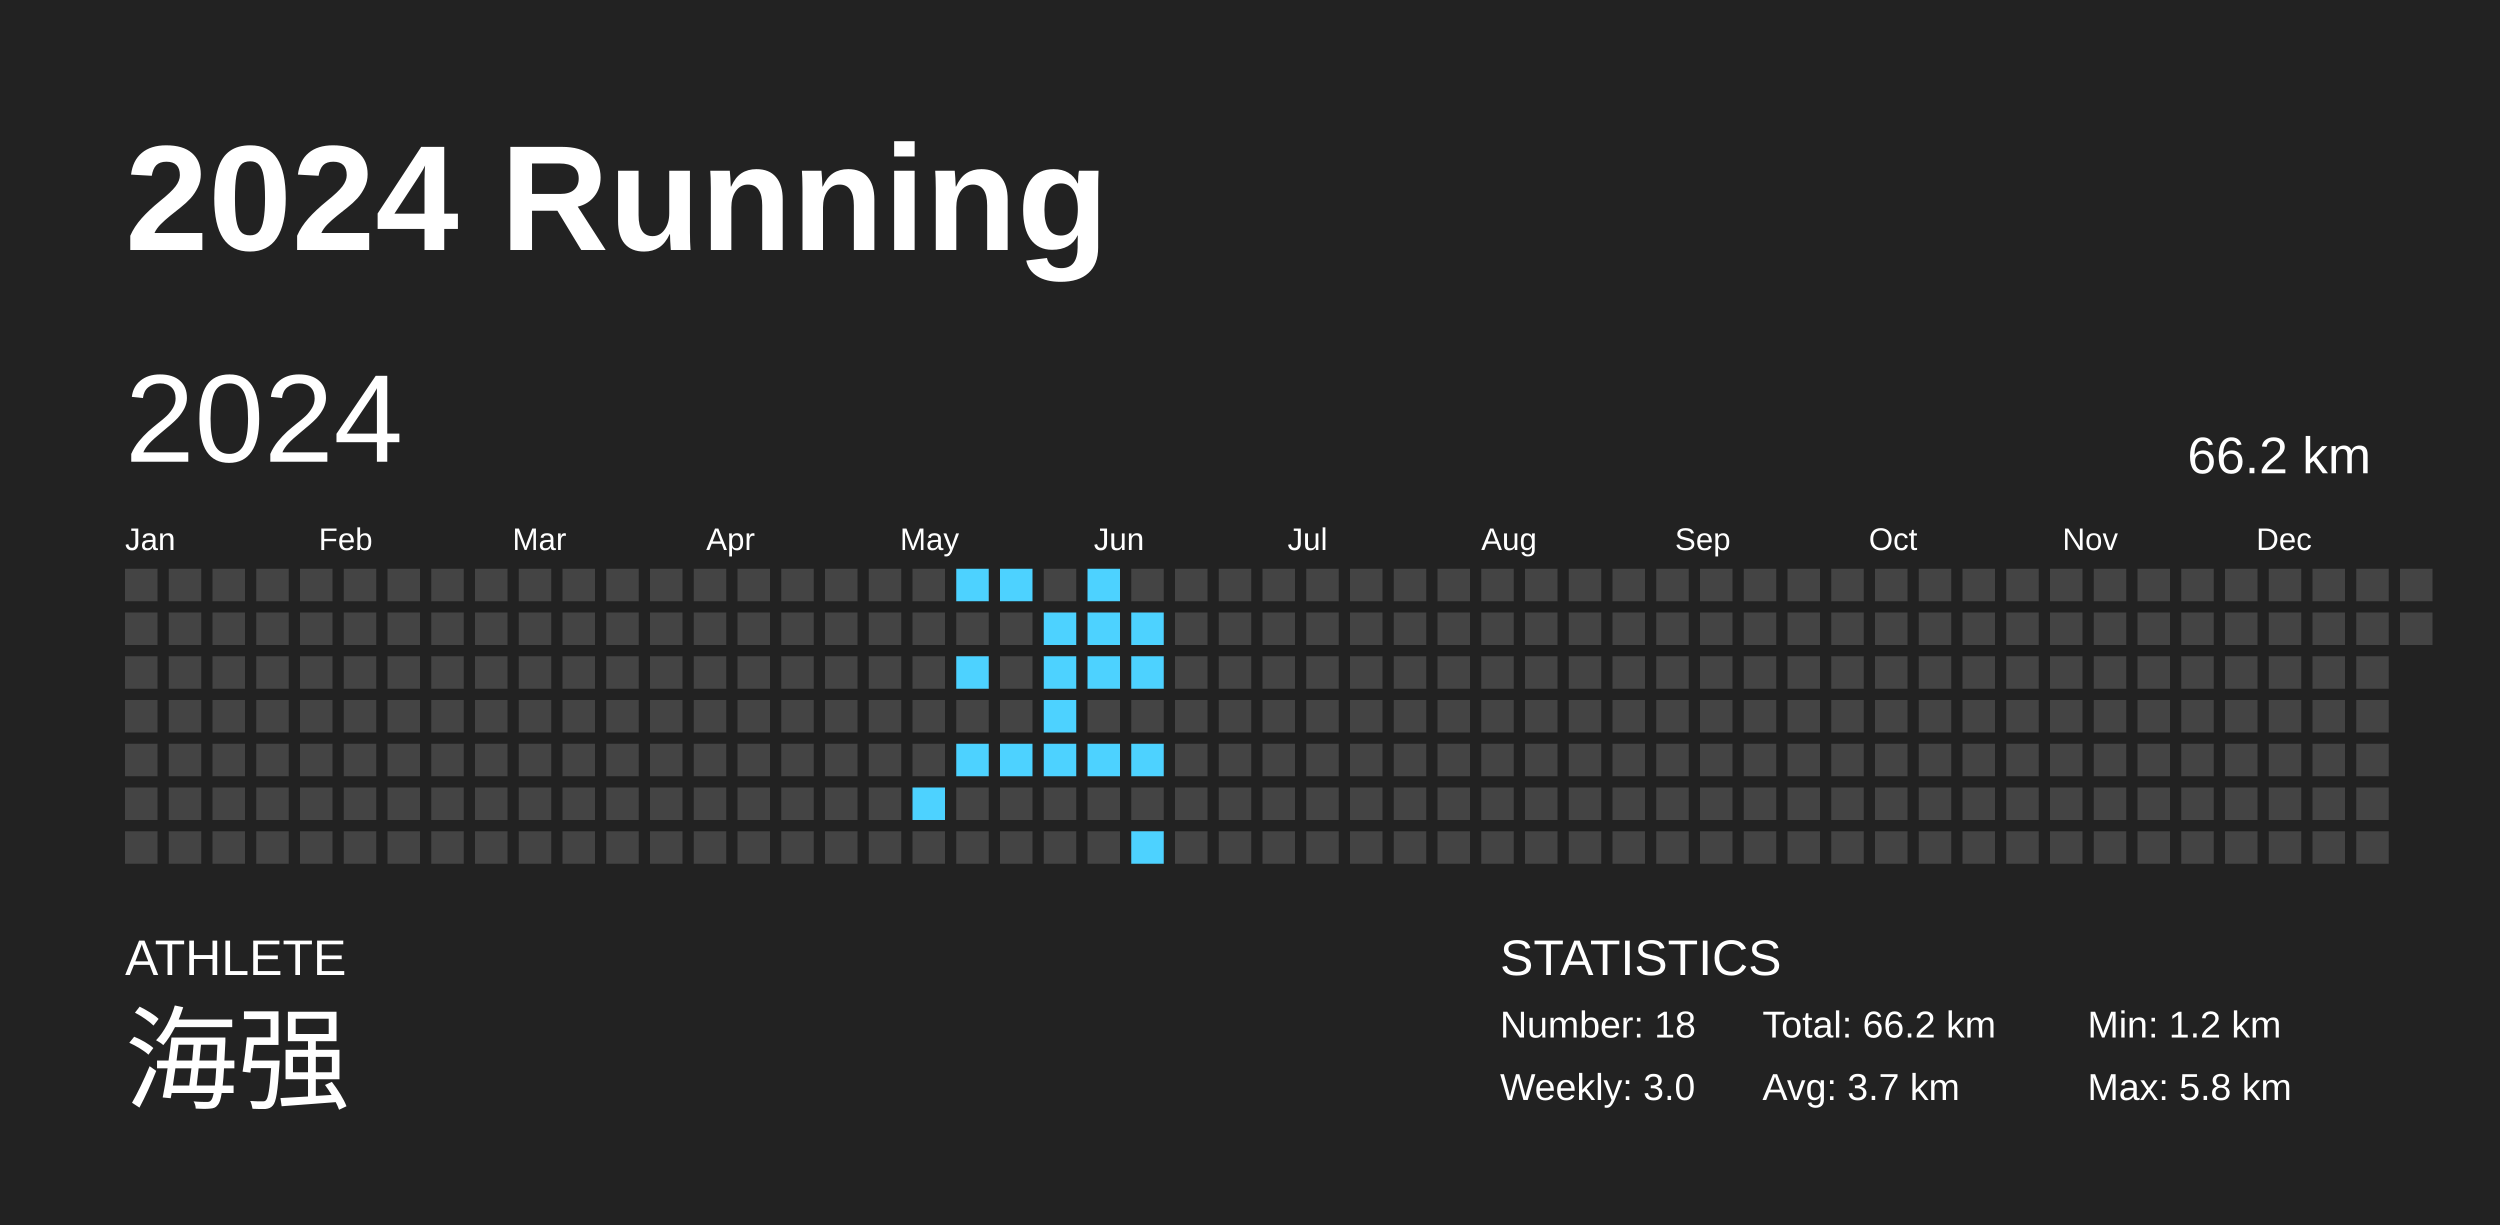
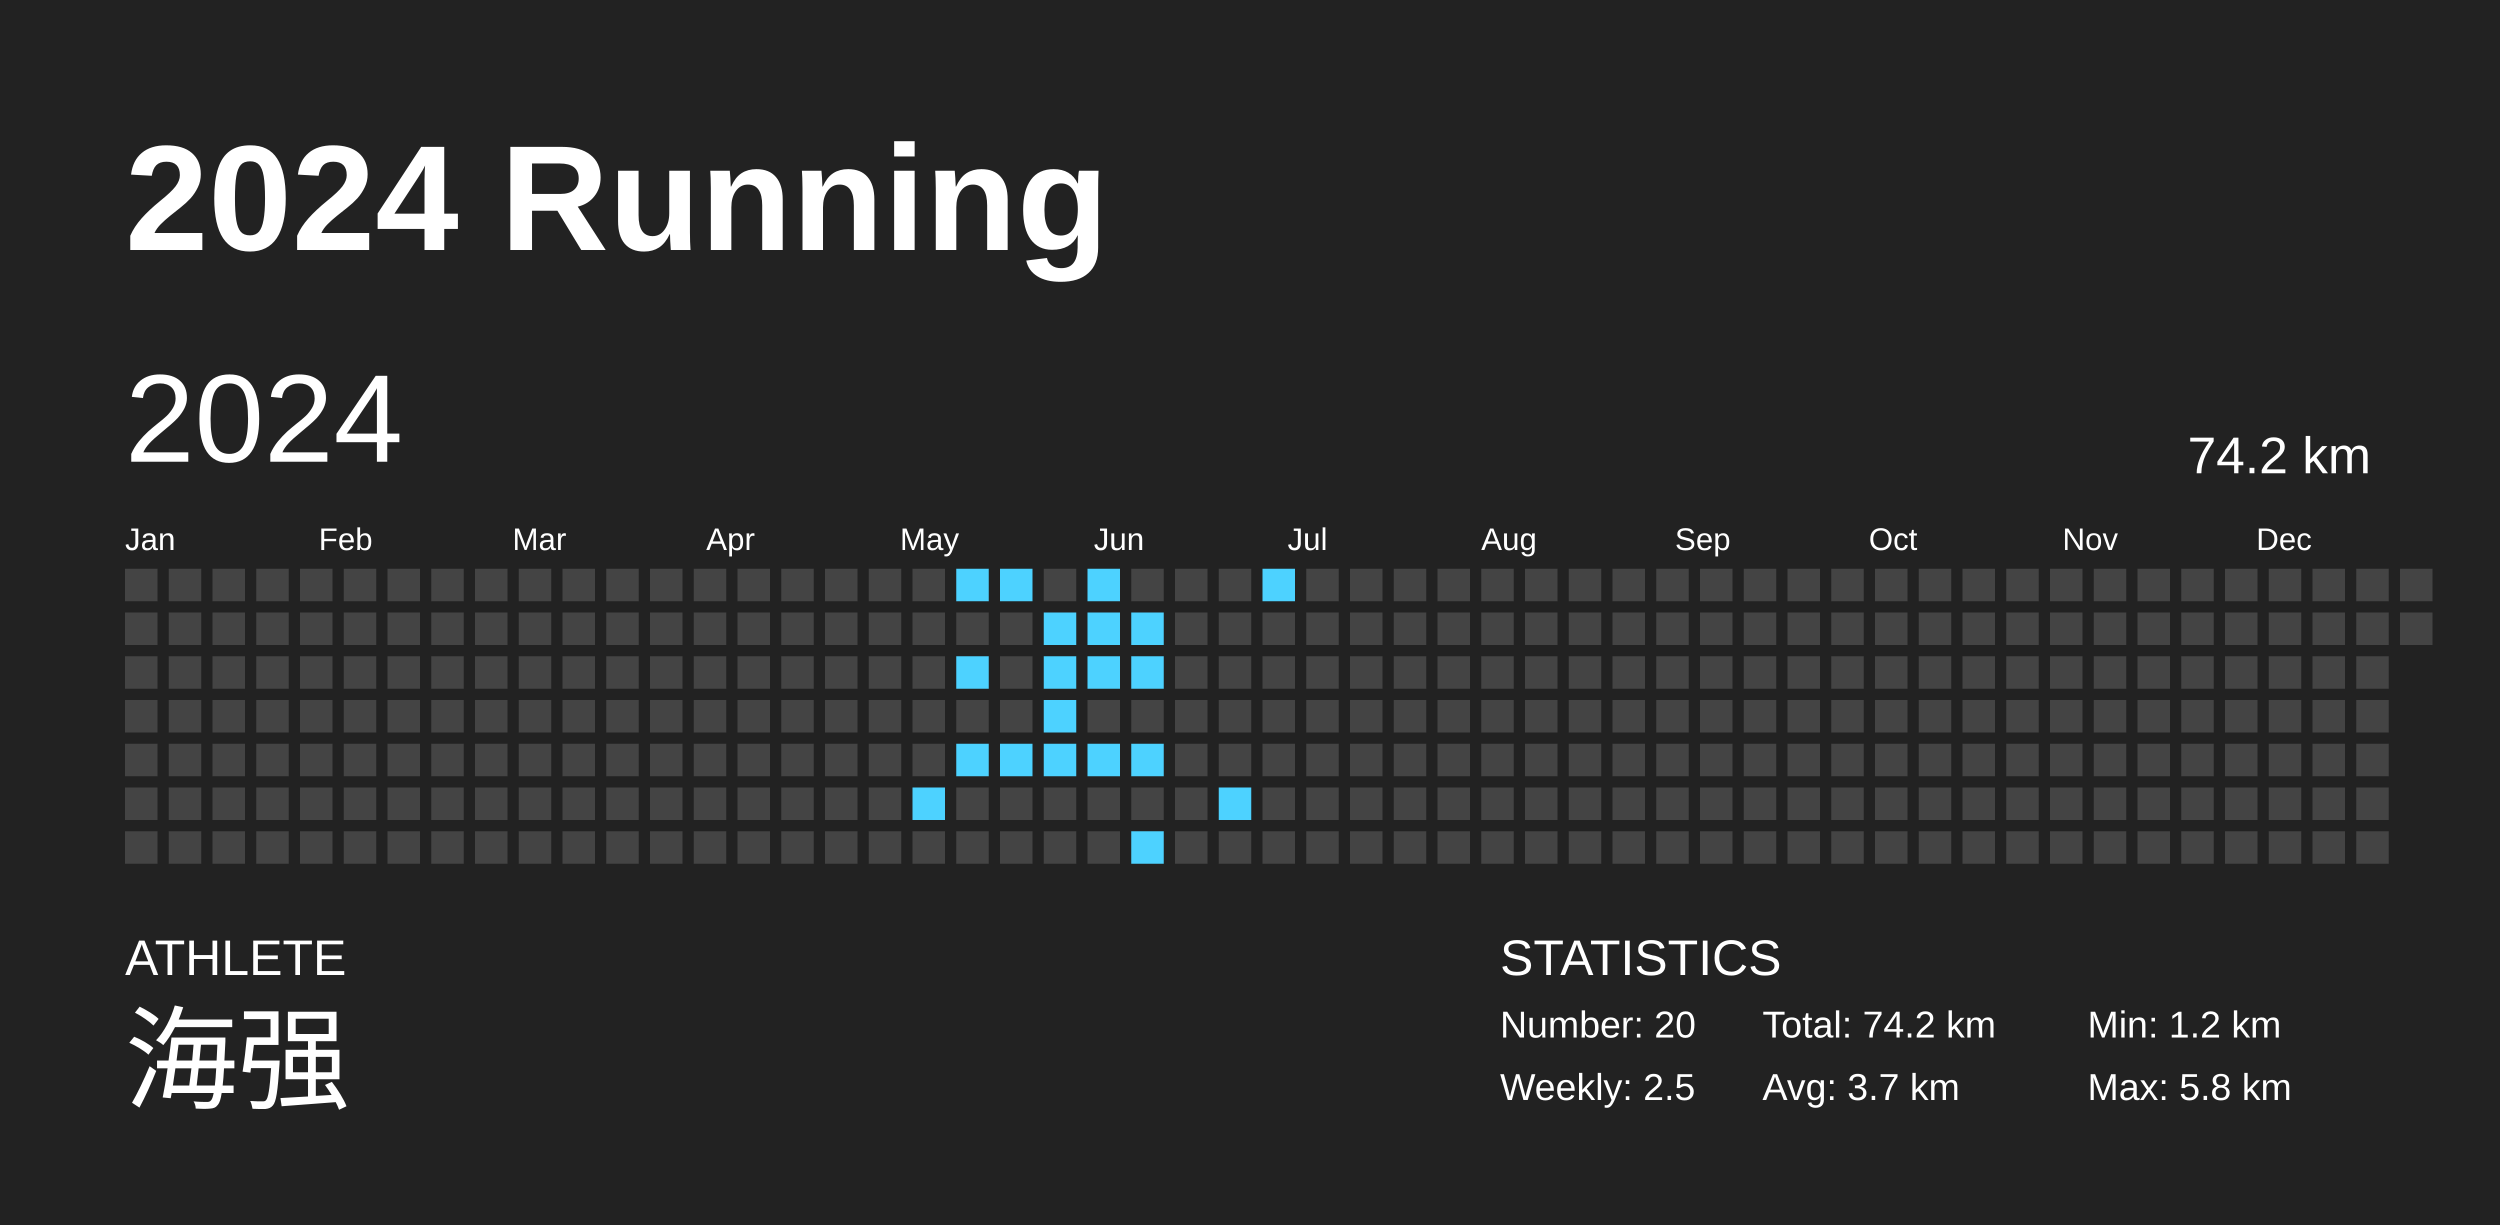
<svg xmlns="http://www.w3.org/2000/svg" baseProfile="full" height="98mm" version="1.1" viewBox="0,0,200,98" width="200mm">
  <defs />
  <rect fill="#222222" height="98" width="200" x="0" y="0" />
  <text fill="#FFFFFF" style="font-size:12px; font-family:Arial; font-weight:bold;" x="10" y="20">2024 Running</text>
  <text fill="#FFFFFF" style="font-size:4px; font-family:Arial" x="10" y="78">ATHLETE</text>
  <text fill="#FFFFFF" style="font-size:9px; font-family:Arial" x="10" y="88">海强</text>
  <text fill="#FFFFFF" style="font-size:4px; font-family:Arial" x="120" y="78">STATISTICS</text>
-   <text fill="#FFFFFF" style="font-size:3px; font-family:Arial" x="120" y="83">Number: 18</text>
-   <text fill="#FFFFFF" style="font-size:3px; font-family:Arial" x="120" y="88">Weekly: 3.0</text>
-   <text fill="#FFFFFF" style="font-size:3px; font-family:Arial" x="141" y="83">Total: 66.2 km</text>
+   <text fill="#FFFFFF" style="font-size:3px; font-family:Arial" x="120" y="83">Number: 20</text>
+   <text fill="#FFFFFF" style="font-size:3px; font-family:Arial" x="120" y="88">Weekly: 2.5</text>
+   <text fill="#FFFFFF" style="font-size:3px; font-family:Arial" x="141" y="83">Total: 74.2 km</text>
  <text fill="#FFFFFF" style="font-size:3px; font-family:Arial" x="141" y="88">Avg: 3.7 km</text>
  <text fill="#FFFFFF" style="font-size:3px; font-family:Arial" x="167" y="83">Min: 1.2 km</text>
  <text fill="#FFFFFF" style="font-size:3px; font-family:Arial" x="167" y="88">Max: 5.8 km</text>
  <text dominant-baseline="hanging" fill="#FFFFFF" style="font-size:10.0px; font-family:Arial;" x="10" y="30">2024</text>
-   <text dominant-baseline="hanging" fill="#FFFFFF" style="font-size:4.125px; font-family:Arial;" x="175" y="35">66.2 km</text>
+   <text dominant-baseline="hanging" fill="#FFFFFF" style="font-size:4.125px; font-family:Arial;" x="175" y="35">74.2 km</text>
  <text fill="#FFFFFF" style="font-size:2.5px; font-family:Arial" x="10.0" y="44">Jan</text>
  <text fill="#FFFFFF" style="font-size:2.5px; font-family:Arial" x="25.5" y="44">Feb</text>
  <text fill="#FFFFFF" style="font-size:2.5px; font-family:Arial" x="41.0" y="44">Mar</text>
  <text fill="#FFFFFF" style="font-size:2.5px; font-family:Arial" x="56.5" y="44">Apr</text>
  <text fill="#FFFFFF" style="font-size:2.5px; font-family:Arial" x="72.0" y="44">May</text>
  <text fill="#FFFFFF" style="font-size:2.5px; font-family:Arial" x="87.5" y="44">Jun</text>
  <text fill="#FFFFFF" style="font-size:2.5px; font-family:Arial" x="103.0" y="44">Jul</text>
  <text fill="#FFFFFF" style="font-size:2.5px; font-family:Arial" x="118.5" y="44">Aug</text>
  <text fill="#FFFFFF" style="font-size:2.5px; font-family:Arial" x="134.0" y="44">Sep</text>
  <text fill="#FFFFFF" style="font-size:2.5px; font-family:Arial" x="149.5" y="44">Oct</text>
  <text fill="#FFFFFF" style="font-size:2.5px; font-family:Arial" x="165.0" y="44">Nov</text>
  <text fill="#FFFFFF" style="font-size:2.5px; font-family:Arial" x="180.5" y="44">Dec</text>
  <rect fill="#444444" height="2.6" width="2.6" x="10.0" y="45.5" />
  <rect fill="#444444" height="2.6" width="2.6" x="10.0" y="49.0" />
  <rect fill="#444444" height="2.6" width="2.6" x="10.0" y="52.5" />
  <rect fill="#444444" height="2.6" width="2.6" x="10.0" y="56.0" />
  <rect fill="#444444" height="2.6" width="2.6" x="10.0" y="59.5" />
  <rect fill="#444444" height="2.6" width="2.6" x="10.0" y="63.0" />
  <rect fill="#444444" height="2.6" width="2.6" x="10.0" y="66.5" />
  <rect fill="#444444" height="2.6" width="2.6" x="13.5" y="45.5" />
  <rect fill="#444444" height="2.6" width="2.6" x="13.5" y="49.0" />
  <rect fill="#444444" height="2.6" width="2.6" x="13.5" y="52.5" />
  <rect fill="#444444" height="2.6" width="2.6" x="13.5" y="56.0" />
  <rect fill="#444444" height="2.6" width="2.6" x="13.5" y="59.5" />
  <rect fill="#444444" height="2.6" width="2.6" x="13.5" y="63.0" />
  <rect fill="#444444" height="2.6" width="2.6" x="13.5" y="66.5" />
  <rect fill="#444444" height="2.6" width="2.6" x="17.0" y="45.5" />
  <rect fill="#444444" height="2.6" width="2.6" x="17.0" y="49.0" />
  <rect fill="#444444" height="2.6" width="2.6" x="17.0" y="52.5" />
  <rect fill="#444444" height="2.6" width="2.6" x="17.0" y="56.0" />
  <rect fill="#444444" height="2.6" width="2.6" x="17.0" y="59.5" />
  <rect fill="#444444" height="2.6" width="2.6" x="17.0" y="63.0" />
  <rect fill="#444444" height="2.6" width="2.6" x="17.0" y="66.5" />
  <rect fill="#444444" height="2.6" width="2.6" x="20.5" y="45.5" />
  <rect fill="#444444" height="2.6" width="2.6" x="20.5" y="49.0" />
  <rect fill="#444444" height="2.6" width="2.6" x="20.5" y="52.5" />
  <rect fill="#444444" height="2.6" width="2.6" x="20.5" y="56.0" />
  <rect fill="#444444" height="2.6" width="2.6" x="20.5" y="59.5" />
  <rect fill="#444444" height="2.6" width="2.6" x="20.5" y="63.0" />
  <rect fill="#444444" height="2.6" width="2.6" x="20.5" y="66.5" />
  <rect fill="#444444" height="2.6" width="2.6" x="24.0" y="45.5" />
  <rect fill="#444444" height="2.6" width="2.6" x="24.0" y="49.0" />
  <rect fill="#444444" height="2.6" width="2.6" x="24.0" y="52.5" />
  <rect fill="#444444" height="2.6" width="2.6" x="24.0" y="56.0" />
  <rect fill="#444444" height="2.6" width="2.6" x="24.0" y="59.5" />
  <rect fill="#444444" height="2.6" width="2.6" x="24.0" y="63.0" />
  <rect fill="#444444" height="2.6" width="2.6" x="24.0" y="66.5" />
  <rect fill="#444444" height="2.6" width="2.6" x="27.5" y="45.5" />
  <rect fill="#444444" height="2.6" width="2.6" x="27.5" y="49.0" />
  <rect fill="#444444" height="2.6" width="2.6" x="27.5" y="52.5" />
  <rect fill="#444444" height="2.6" width="2.6" x="27.5" y="56.0" />
  <rect fill="#444444" height="2.6" width="2.6" x="27.5" y="59.5" />
  <rect fill="#444444" height="2.6" width="2.6" x="27.5" y="63.0" />
  <rect fill="#444444" height="2.6" width="2.6" x="27.5" y="66.5" />
  <rect fill="#444444" height="2.6" width="2.6" x="31.0" y="45.5" />
  <rect fill="#444444" height="2.6" width="2.6" x="31.0" y="49.0" />
  <rect fill="#444444" height="2.6" width="2.6" x="31.0" y="52.5" />
  <rect fill="#444444" height="2.6" width="2.6" x="31.0" y="56.0" />
  <rect fill="#444444" height="2.6" width="2.6" x="31.0" y="59.5" />
  <rect fill="#444444" height="2.6" width="2.6" x="31.0" y="63.0" />
  <rect fill="#444444" height="2.6" width="2.6" x="31.0" y="66.5" />
  <rect fill="#444444" height="2.6" width="2.6" x="34.5" y="45.5" />
  <rect fill="#444444" height="2.6" width="2.6" x="34.5" y="49.0" />
  <rect fill="#444444" height="2.6" width="2.6" x="34.5" y="52.5" />
  <rect fill="#444444" height="2.6" width="2.6" x="34.5" y="56.0" />
  <rect fill="#444444" height="2.6" width="2.6" x="34.5" y="59.5" />
  <rect fill="#444444" height="2.6" width="2.6" x="34.5" y="63.0" />
  <rect fill="#444444" height="2.6" width="2.6" x="34.5" y="66.5" />
  <rect fill="#444444" height="2.6" width="2.6" x="38.0" y="45.5" />
  <rect fill="#444444" height="2.6" width="2.6" x="38.0" y="49.0" />
  <rect fill="#444444" height="2.6" width="2.6" x="38.0" y="52.5" />
  <rect fill="#444444" height="2.6" width="2.6" x="38.0" y="56.0" />
  <rect fill="#444444" height="2.6" width="2.6" x="38.0" y="59.5" />
  <rect fill="#444444" height="2.6" width="2.6" x="38.0" y="63.0" />
  <rect fill="#444444" height="2.6" width="2.6" x="38.0" y="66.5" />
  <rect fill="#444444" height="2.6" width="2.6" x="41.5" y="45.5" />
  <rect fill="#444444" height="2.6" width="2.6" x="41.5" y="49.0" />
  <rect fill="#444444" height="2.6" width="2.6" x="41.5" y="52.5" />
  <rect fill="#444444" height="2.6" width="2.6" x="41.5" y="56.0" />
  <rect fill="#444444" height="2.6" width="2.6" x="41.5" y="59.5" />
  <rect fill="#444444" height="2.6" width="2.6" x="41.5" y="63.0" />
  <rect fill="#444444" height="2.6" width="2.6" x="41.5" y="66.5" />
  <rect fill="#444444" height="2.6" width="2.6" x="45.0" y="45.5" />
  <rect fill="#444444" height="2.6" width="2.6" x="45.0" y="49.0" />
  <rect fill="#444444" height="2.6" width="2.6" x="45.0" y="52.5" />
  <rect fill="#444444" height="2.6" width="2.6" x="45.0" y="56.0" />
  <rect fill="#444444" height="2.6" width="2.6" x="45.0" y="59.5" />
  <rect fill="#444444" height="2.6" width="2.6" x="45.0" y="63.0" />
  <rect fill="#444444" height="2.6" width="2.6" x="45.0" y="66.5" />
  <rect fill="#444444" height="2.6" width="2.6" x="48.5" y="45.5" />
  <rect fill="#444444" height="2.6" width="2.6" x="48.5" y="49.0" />
  <rect fill="#444444" height="2.6" width="2.6" x="48.5" y="52.5" />
  <rect fill="#444444" height="2.6" width="2.6" x="48.5" y="56.0" />
  <rect fill="#444444" height="2.6" width="2.6" x="48.5" y="59.5" />
  <rect fill="#444444" height="2.6" width="2.6" x="48.5" y="63.0" />
  <rect fill="#444444" height="2.6" width="2.6" x="48.5" y="66.5" />
  <rect fill="#444444" height="2.6" width="2.6" x="52.0" y="45.5" />
  <rect fill="#444444" height="2.6" width="2.6" x="52.0" y="49.0" />
  <rect fill="#444444" height="2.6" width="2.6" x="52.0" y="52.5" />
  <rect fill="#444444" height="2.6" width="2.6" x="52.0" y="56.0" />
  <rect fill="#444444" height="2.6" width="2.6" x="52.0" y="59.5" />
  <rect fill="#444444" height="2.6" width="2.6" x="52.0" y="63.0" />
  <rect fill="#444444" height="2.6" width="2.6" x="52.0" y="66.5" />
  <rect fill="#444444" height="2.6" width="2.6" x="55.5" y="45.5" />
  <rect fill="#444444" height="2.6" width="2.6" x="55.5" y="49.0" />
  <rect fill="#444444" height="2.6" width="2.6" x="55.5" y="52.5" />
  <rect fill="#444444" height="2.6" width="2.6" x="55.5" y="56.0" />
  <rect fill="#444444" height="2.6" width="2.6" x="55.5" y="59.5" />
  <rect fill="#444444" height="2.6" width="2.6" x="55.5" y="63.0" />
  <rect fill="#444444" height="2.6" width="2.6" x="55.5" y="66.5" />
  <rect fill="#444444" height="2.6" width="2.6" x="59.0" y="45.5" />
  <rect fill="#444444" height="2.6" width="2.6" x="59.0" y="49.0" />
  <rect fill="#444444" height="2.6" width="2.6" x="59.0" y="52.5" />
  <rect fill="#444444" height="2.6" width="2.6" x="59.0" y="56.0" />
  <rect fill="#444444" height="2.6" width="2.6" x="59.0" y="59.5" />
  <rect fill="#444444" height="2.6" width="2.6" x="59.0" y="63.0" />
  <rect fill="#444444" height="2.6" width="2.6" x="59.0" y="66.5" />
  <rect fill="#444444" height="2.6" width="2.6" x="62.5" y="45.5" />
  <rect fill="#444444" height="2.6" width="2.6" x="62.5" y="49.0" />
  <rect fill="#444444" height="2.6" width="2.6" x="62.5" y="52.5" />
  <rect fill="#444444" height="2.6" width="2.6" x="62.5" y="56.0" />
  <rect fill="#444444" height="2.6" width="2.6" x="62.5" y="59.5" />
  <rect fill="#444444" height="2.6" width="2.6" x="62.5" y="63.0" />
  <rect fill="#444444" height="2.6" width="2.6" x="62.5" y="66.5" />
  <rect fill="#444444" height="2.6" width="2.6" x="66.0" y="45.5" />
  <rect fill="#444444" height="2.6" width="2.6" x="66.0" y="49.0" />
  <rect fill="#444444" height="2.6" width="2.6" x="66.0" y="52.5" />
  <rect fill="#444444" height="2.6" width="2.6" x="66.0" y="56.0" />
  <rect fill="#444444" height="2.6" width="2.6" x="66.0" y="59.5" />
  <rect fill="#444444" height="2.6" width="2.6" x="66.0" y="63.0" />
  <rect fill="#444444" height="2.6" width="2.6" x="66.0" y="66.5" />
  <rect fill="#444444" height="2.6" width="2.6" x="69.5" y="45.5" />
  <rect fill="#444444" height="2.6" width="2.6" x="69.5" y="49.0" />
  <rect fill="#444444" height="2.6" width="2.6" x="69.5" y="52.5" />
  <rect fill="#444444" height="2.6" width="2.6" x="69.5" y="56.0" />
  <rect fill="#444444" height="2.6" width="2.6" x="69.5" y="59.5" />
  <rect fill="#444444" height="2.6" width="2.6" x="69.5" y="63.0" />
  <rect fill="#444444" height="2.6" width="2.6" x="69.5" y="66.5" />
  <rect fill="#444444" height="2.6" width="2.6" x="73.0" y="45.5" />
  <rect fill="#444444" height="2.6" width="2.6" x="73.0" y="49.0" />
  <rect fill="#444444" height="2.6" width="2.6" x="73.0" y="52.5" />
  <rect fill="#444444" height="2.6" width="2.6" x="73.0" y="56.0" />
  <rect fill="#444444" height="2.6" width="2.6" x="73.0" y="59.5" />
  <rect fill="#4dd2ff" height="2.6" width="2.6" x="73.0" y="63.0" />
  <rect fill="#444444" height="2.6" width="2.6" x="73.0" y="66.5" />
  <rect fill="#4dd2ff" height="2.6" width="2.6" x="76.5" y="45.5" />
  <rect fill="#444444" height="2.6" width="2.6" x="76.5" y="49.0" />
  <rect fill="#4dd2ff" height="2.6" width="2.6" x="76.5" y="52.5" />
  <rect fill="#444444" height="2.6" width="2.6" x="76.5" y="56.0" />
  <rect fill="#4dd2ff" height="2.6" width="2.6" x="76.5" y="59.5" />
  <rect fill="#444444" height="2.6" width="2.6" x="76.5" y="63.0" />
  <rect fill="#444444" height="2.6" width="2.6" x="76.5" y="66.5" />
  <rect fill="#4dd2ff" height="2.6" width="2.6" x="80.0" y="45.5" />
  <rect fill="#444444" height="2.6" width="2.6" x="80.0" y="49.0" />
  <rect fill="#444444" height="2.6" width="2.6" x="80.0" y="52.5" />
  <rect fill="#444444" height="2.6" width="2.6" x="80.0" y="56.0" />
  <rect fill="#4dd2ff" height="2.6" width="2.6" x="80.0" y="59.5" />
  <rect fill="#444444" height="2.6" width="2.6" x="80.0" y="63.0" />
  <rect fill="#444444" height="2.6" width="2.6" x="80.0" y="66.5" />
  <rect fill="#444444" height="2.6" width="2.6" x="83.5" y="45.5" />
  <rect fill="#4dd2ff" height="2.6" width="2.6" x="83.5" y="49.0" />
  <rect fill="#4dd2ff" height="2.6" width="2.6" x="83.5" y="52.5" />
  <rect fill="#4dd2ff" height="2.6" width="2.6" x="83.5" y="56.0" />
  <rect fill="#4dd2ff" height="2.6" width="2.6" x="83.5" y="59.5" />
  <rect fill="#444444" height="2.6" width="2.6" x="83.5" y="63.0" />
  <rect fill="#444444" height="2.6" width="2.6" x="83.5" y="66.5" />
  <rect fill="#4dd2ff" height="2.6" width="2.6" x="87.0" y="45.5" />
  <rect fill="#4dd2ff" height="2.6" width="2.6" x="87.0" y="49.0" />
  <rect fill="#4dd2ff" height="2.6" width="2.6" x="87.0" y="52.5" />
  <rect fill="#444444" height="2.6" width="2.6" x="87.0" y="56.0" />
  <rect fill="#4dd2ff" height="2.6" width="2.6" x="87.0" y="59.5" />
  <rect fill="#444444" height="2.6" width="2.6" x="87.0" y="63.0" />
  <rect fill="#444444" height="2.6" width="2.6" x="87.0" y="66.5" />
  <rect fill="#444444" height="2.6" width="2.6" x="90.5" y="45.5" />
  <rect fill="#4dd2ff" height="2.6" width="2.6" x="90.5" y="49.0" />
  <rect fill="#4dd2ff" height="2.6" width="2.6" x="90.5" y="52.5" />
  <rect fill="#444444" height="2.6" width="2.6" x="90.5" y="56.0" />
  <rect fill="#4dd2ff" height="2.6" width="2.6" x="90.5" y="59.5" />
  <rect fill="#444444" height="2.6" width="2.6" x="90.5" y="63.0" />
  <rect fill="#4dd2ff" height="2.6" width="2.6" x="90.5" y="66.5" />
  <rect fill="#444444" height="2.6" width="2.6" x="94.0" y="45.5" />
  <rect fill="#444444" height="2.6" width="2.6" x="94.0" y="49.0" />
  <rect fill="#444444" height="2.6" width="2.6" x="94.0" y="52.5" />
  <rect fill="#444444" height="2.6" width="2.6" x="94.0" y="56.0" />
  <rect fill="#444444" height="2.6" width="2.6" x="94.0" y="59.5" />
  <rect fill="#444444" height="2.6" width="2.6" x="94.0" y="63.0" />
  <rect fill="#444444" height="2.6" width="2.6" x="94.0" y="66.5" />
  <rect fill="#444444" height="2.6" width="2.6" x="97.5" y="45.5" />
  <rect fill="#444444" height="2.6" width="2.6" x="97.5" y="49.0" />
  <rect fill="#444444" height="2.6" width="2.6" x="97.5" y="52.5" />
  <rect fill="#444444" height="2.6" width="2.6" x="97.5" y="56.0" />
  <rect fill="#444444" height="2.6" width="2.6" x="97.5" y="59.5" />
-   <rect fill="#444444" height="2.6" width="2.6" x="97.5" y="63.0" />
+   <rect fill="#4dd2ff" height="2.6" width="2.6" x="97.5" y="63.0" />
  <rect fill="#444444" height="2.6" width="2.6" x="97.5" y="66.5" />
-   <rect fill="#444444" height="2.6" width="2.6" x="101.0" y="45.5" />
+   <rect fill="#4dd2ff" height="2.6" width="2.6" x="101.0" y="45.5" />
  <rect fill="#444444" height="2.6" width="2.6" x="101.0" y="49.0" />
  <rect fill="#444444" height="2.6" width="2.6" x="101.0" y="52.5" />
  <rect fill="#444444" height="2.6" width="2.6" x="101.0" y="56.0" />
  <rect fill="#444444" height="2.6" width="2.6" x="101.0" y="59.5" />
  <rect fill="#444444" height="2.6" width="2.6" x="101.0" y="63.0" />
  <rect fill="#444444" height="2.6" width="2.6" x="101.0" y="66.5" />
  <rect fill="#444444" height="2.6" width="2.6" x="104.5" y="45.5" />
  <rect fill="#444444" height="2.6" width="2.6" x="104.5" y="49.0" />
  <rect fill="#444444" height="2.6" width="2.6" x="104.5" y="52.5" />
  <rect fill="#444444" height="2.6" width="2.6" x="104.5" y="56.0" />
  <rect fill="#444444" height="2.6" width="2.6" x="104.5" y="59.5" />
  <rect fill="#444444" height="2.6" width="2.6" x="104.5" y="63.0" />
  <rect fill="#444444" height="2.6" width="2.6" x="104.5" y="66.5" />
  <rect fill="#444444" height="2.6" width="2.6" x="108.0" y="45.5" />
  <rect fill="#444444" height="2.6" width="2.6" x="108.0" y="49.0" />
  <rect fill="#444444" height="2.6" width="2.6" x="108.0" y="52.5" />
  <rect fill="#444444" height="2.6" width="2.6" x="108.0" y="56.0" />
  <rect fill="#444444" height="2.6" width="2.6" x="108.0" y="59.5" />
  <rect fill="#444444" height="2.6" width="2.6" x="108.0" y="63.0" />
  <rect fill="#444444" height="2.6" width="2.6" x="108.0" y="66.5" />
  <rect fill="#444444" height="2.6" width="2.6" x="111.5" y="45.5" />
  <rect fill="#444444" height="2.6" width="2.6" x="111.5" y="49.0" />
  <rect fill="#444444" height="2.6" width="2.6" x="111.5" y="52.5" />
  <rect fill="#444444" height="2.6" width="2.6" x="111.5" y="56.0" />
  <rect fill="#444444" height="2.6" width="2.6" x="111.5" y="59.5" />
  <rect fill="#444444" height="2.6" width="2.6" x="111.5" y="63.0" />
  <rect fill="#444444" height="2.6" width="2.6" x="111.5" y="66.5" />
  <rect fill="#444444" height="2.6" width="2.6" x="115.0" y="45.5" />
  <rect fill="#444444" height="2.6" width="2.6" x="115.0" y="49.0" />
  <rect fill="#444444" height="2.6" width="2.6" x="115.0" y="52.5" />
  <rect fill="#444444" height="2.6" width="2.6" x="115.0" y="56.0" />
  <rect fill="#444444" height="2.6" width="2.6" x="115.0" y="59.5" />
  <rect fill="#444444" height="2.6" width="2.6" x="115.0" y="63.0" />
  <rect fill="#444444" height="2.6" width="2.6" x="115.0" y="66.5" />
  <rect fill="#444444" height="2.6" width="2.6" x="118.5" y="45.5" />
  <rect fill="#444444" height="2.6" width="2.6" x="118.5" y="49.0" />
  <rect fill="#444444" height="2.6" width="2.6" x="118.5" y="52.5" />
  <rect fill="#444444" height="2.6" width="2.6" x="118.5" y="56.0" />
  <rect fill="#444444" height="2.6" width="2.6" x="118.5" y="59.5" />
  <rect fill="#444444" height="2.6" width="2.6" x="118.5" y="63.0" />
  <rect fill="#444444" height="2.6" width="2.6" x="118.5" y="66.5" />
  <rect fill="#444444" height="2.6" width="2.6" x="122.0" y="45.5" />
  <rect fill="#444444" height="2.6" width="2.6" x="122.0" y="49.0" />
  <rect fill="#444444" height="2.6" width="2.6" x="122.0" y="52.5" />
  <rect fill="#444444" height="2.6" width="2.6" x="122.0" y="56.0" />
  <rect fill="#444444" height="2.6" width="2.6" x="122.0" y="59.5" />
  <rect fill="#444444" height="2.6" width="2.6" x="122.0" y="63.0" />
  <rect fill="#444444" height="2.6" width="2.6" x="122.0" y="66.5" />
  <rect fill="#444444" height="2.6" width="2.6" x="125.5" y="45.5" />
  <rect fill="#444444" height="2.6" width="2.6" x="125.5" y="49.0" />
  <rect fill="#444444" height="2.6" width="2.6" x="125.5" y="52.5" />
  <rect fill="#444444" height="2.6" width="2.6" x="125.5" y="56.0" />
  <rect fill="#444444" height="2.6" width="2.6" x="125.5" y="59.5" />
  <rect fill="#444444" height="2.6" width="2.6" x="125.5" y="63.0" />
  <rect fill="#444444" height="2.6" width="2.6" x="125.5" y="66.5" />
  <rect fill="#444444" height="2.6" width="2.6" x="129.0" y="45.5" />
  <rect fill="#444444" height="2.6" width="2.6" x="129.0" y="49.0" />
  <rect fill="#444444" height="2.6" width="2.6" x="129.0" y="52.5" />
  <rect fill="#444444" height="2.6" width="2.6" x="129.0" y="56.0" />
  <rect fill="#444444" height="2.6" width="2.6" x="129.0" y="59.5" />
  <rect fill="#444444" height="2.6" width="2.6" x="129.0" y="63.0" />
  <rect fill="#444444" height="2.6" width="2.6" x="129.0" y="66.5" />
  <rect fill="#444444" height="2.6" width="2.6" x="132.5" y="45.5" />
  <rect fill="#444444" height="2.6" width="2.6" x="132.5" y="49.0" />
  <rect fill="#444444" height="2.6" width="2.6" x="132.5" y="52.5" />
  <rect fill="#444444" height="2.6" width="2.6" x="132.5" y="56.0" />
  <rect fill="#444444" height="2.6" width="2.6" x="132.5" y="59.5" />
  <rect fill="#444444" height="2.6" width="2.6" x="132.5" y="63.0" />
  <rect fill="#444444" height="2.6" width="2.6" x="132.5" y="66.5" />
  <rect fill="#444444" height="2.6" width="2.6" x="136.0" y="45.5" />
  <rect fill="#444444" height="2.6" width="2.6" x="136.0" y="49.0" />
  <rect fill="#444444" height="2.6" width="2.6" x="136.0" y="52.5" />
  <rect fill="#444444" height="2.6" width="2.6" x="136.0" y="56.0" />
  <rect fill="#444444" height="2.6" width="2.6" x="136.0" y="59.5" />
  <rect fill="#444444" height="2.6" width="2.6" x="136.0" y="63.0" />
  <rect fill="#444444" height="2.6" width="2.6" x="136.0" y="66.5" />
  <rect fill="#444444" height="2.6" width="2.6" x="139.5" y="45.5" />
  <rect fill="#444444" height="2.6" width="2.6" x="139.5" y="49.0" />
  <rect fill="#444444" height="2.6" width="2.6" x="139.5" y="52.5" />
  <rect fill="#444444" height="2.6" width="2.6" x="139.5" y="56.0" />
  <rect fill="#444444" height="2.6" width="2.6" x="139.5" y="59.5" />
  <rect fill="#444444" height="2.6" width="2.6" x="139.5" y="63.0" />
  <rect fill="#444444" height="2.6" width="2.6" x="139.5" y="66.5" />
  <rect fill="#444444" height="2.6" width="2.6" x="143.0" y="45.5" />
  <rect fill="#444444" height="2.6" width="2.6" x="143.0" y="49.0" />
  <rect fill="#444444" height="2.6" width="2.6" x="143.0" y="52.5" />
  <rect fill="#444444" height="2.6" width="2.6" x="143.0" y="56.0" />
  <rect fill="#444444" height="2.6" width="2.6" x="143.0" y="59.5" />
  <rect fill="#444444" height="2.6" width="2.6" x="143.0" y="63.0" />
  <rect fill="#444444" height="2.6" width="2.6" x="143.0" y="66.5" />
  <rect fill="#444444" height="2.6" width="2.6" x="146.5" y="45.5" />
  <rect fill="#444444" height="2.6" width="2.6" x="146.5" y="49.0" />
  <rect fill="#444444" height="2.6" width="2.6" x="146.5" y="52.5" />
  <rect fill="#444444" height="2.6" width="2.6" x="146.5" y="56.0" />
  <rect fill="#444444" height="2.6" width="2.6" x="146.5" y="59.5" />
  <rect fill="#444444" height="2.6" width="2.6" x="146.5" y="63.0" />
  <rect fill="#444444" height="2.6" width="2.6" x="146.5" y="66.5" />
  <rect fill="#444444" height="2.6" width="2.6" x="150.0" y="45.5" />
  <rect fill="#444444" height="2.6" width="2.6" x="150.0" y="49.0" />
  <rect fill="#444444" height="2.6" width="2.6" x="150.0" y="52.5" />
  <rect fill="#444444" height="2.6" width="2.6" x="150.0" y="56.0" />
  <rect fill="#444444" height="2.6" width="2.6" x="150.0" y="59.5" />
  <rect fill="#444444" height="2.6" width="2.6" x="150.0" y="63.0" />
  <rect fill="#444444" height="2.6" width="2.6" x="150.0" y="66.5" />
  <rect fill="#444444" height="2.6" width="2.6" x="153.5" y="45.5" />
  <rect fill="#444444" height="2.6" width="2.6" x="153.5" y="49.0" />
  <rect fill="#444444" height="2.6" width="2.6" x="153.5" y="52.5" />
  <rect fill="#444444" height="2.6" width="2.6" x="153.5" y="56.0" />
  <rect fill="#444444" height="2.6" width="2.6" x="153.5" y="59.5" />
  <rect fill="#444444" height="2.6" width="2.6" x="153.5" y="63.0" />
  <rect fill="#444444" height="2.6" width="2.6" x="153.5" y="66.5" />
  <rect fill="#444444" height="2.6" width="2.6" x="157.0" y="45.5" />
  <rect fill="#444444" height="2.6" width="2.6" x="157.0" y="49.0" />
  <rect fill="#444444" height="2.6" width="2.6" x="157.0" y="52.5" />
  <rect fill="#444444" height="2.6" width="2.6" x="157.0" y="56.0" />
  <rect fill="#444444" height="2.6" width="2.6" x="157.0" y="59.5" />
  <rect fill="#444444" height="2.6" width="2.6" x="157.0" y="63.0" />
  <rect fill="#444444" height="2.6" width="2.6" x="157.0" y="66.5" />
  <rect fill="#444444" height="2.6" width="2.6" x="160.5" y="45.5" />
  <rect fill="#444444" height="2.6" width="2.6" x="160.5" y="49.0" />
  <rect fill="#444444" height="2.6" width="2.6" x="160.5" y="52.5" />
  <rect fill="#444444" height="2.6" width="2.6" x="160.5" y="56.0" />
  <rect fill="#444444" height="2.6" width="2.6" x="160.5" y="59.5" />
  <rect fill="#444444" height="2.6" width="2.6" x="160.5" y="63.0" />
  <rect fill="#444444" height="2.6" width="2.6" x="160.5" y="66.5" />
  <rect fill="#444444" height="2.6" width="2.6" x="164.0" y="45.5" />
  <rect fill="#444444" height="2.6" width="2.6" x="164.0" y="49.0" />
  <rect fill="#444444" height="2.6" width="2.6" x="164.0" y="52.5" />
  <rect fill="#444444" height="2.6" width="2.6" x="164.0" y="56.0" />
  <rect fill="#444444" height="2.6" width="2.6" x="164.0" y="59.5" />
  <rect fill="#444444" height="2.6" width="2.6" x="164.0" y="63.0" />
  <rect fill="#444444" height="2.6" width="2.6" x="164.0" y="66.5" />
  <rect fill="#444444" height="2.6" width="2.6" x="167.5" y="45.5" />
  <rect fill="#444444" height="2.6" width="2.6" x="167.5" y="49.0" />
  <rect fill="#444444" height="2.6" width="2.6" x="167.5" y="52.5" />
  <rect fill="#444444" height="2.6" width="2.6" x="167.5" y="56.0" />
  <rect fill="#444444" height="2.6" width="2.6" x="167.5" y="59.5" />
  <rect fill="#444444" height="2.6" width="2.6" x="167.5" y="63.0" />
  <rect fill="#444444" height="2.6" width="2.6" x="167.5" y="66.5" />
  <rect fill="#444444" height="2.6" width="2.6" x="171.0" y="45.5" />
  <rect fill="#444444" height="2.6" width="2.6" x="171.0" y="49.0" />
  <rect fill="#444444" height="2.6" width="2.6" x="171.0" y="52.5" />
  <rect fill="#444444" height="2.6" width="2.6" x="171.0" y="56.0" />
  <rect fill="#444444" height="2.6" width="2.6" x="171.0" y="59.5" />
  <rect fill="#444444" height="2.6" width="2.6" x="171.0" y="63.0" />
  <rect fill="#444444" height="2.6" width="2.6" x="171.0" y="66.5" />
  <rect fill="#444444" height="2.6" width="2.6" x="174.5" y="45.5" />
  <rect fill="#444444" height="2.6" width="2.6" x="174.5" y="49.0" />
  <rect fill="#444444" height="2.6" width="2.6" x="174.5" y="52.5" />
  <rect fill="#444444" height="2.6" width="2.6" x="174.5" y="56.0" />
  <rect fill="#444444" height="2.6" width="2.6" x="174.5" y="59.5" />
  <rect fill="#444444" height="2.6" width="2.6" x="174.5" y="63.0" />
  <rect fill="#444444" height="2.6" width="2.6" x="174.5" y="66.5" />
  <rect fill="#444444" height="2.6" width="2.6" x="178.0" y="45.5" />
  <rect fill="#444444" height="2.6" width="2.6" x="178.0" y="49.0" />
  <rect fill="#444444" height="2.6" width="2.6" x="178.0" y="52.5" />
  <rect fill="#444444" height="2.6" width="2.6" x="178.0" y="56.0" />
  <rect fill="#444444" height="2.6" width="2.6" x="178.0" y="59.5" />
  <rect fill="#444444" height="2.6" width="2.6" x="178.0" y="63.0" />
  <rect fill="#444444" height="2.6" width="2.6" x="178.0" y="66.5" />
  <rect fill="#444444" height="2.6" width="2.6" x="181.5" y="45.5" />
  <rect fill="#444444" height="2.6" width="2.6" x="181.5" y="49.0" />
  <rect fill="#444444" height="2.6" width="2.6" x="181.5" y="52.5" />
  <rect fill="#444444" height="2.6" width="2.6" x="181.5" y="56.0" />
  <rect fill="#444444" height="2.6" width="2.6" x="181.5" y="59.5" />
  <rect fill="#444444" height="2.6" width="2.6" x="181.5" y="63.0" />
  <rect fill="#444444" height="2.6" width="2.6" x="181.5" y="66.5" />
  <rect fill="#444444" height="2.6" width="2.6" x="185.0" y="45.5" />
  <rect fill="#444444" height="2.6" width="2.6" x="185.0" y="49.0" />
  <rect fill="#444444" height="2.6" width="2.6" x="185.0" y="52.5" />
  <rect fill="#444444" height="2.6" width="2.6" x="185.0" y="56.0" />
  <rect fill="#444444" height="2.6" width="2.6" x="185.0" y="59.5" />
  <rect fill="#444444" height="2.6" width="2.6" x="185.0" y="63.0" />
  <rect fill="#444444" height="2.6" width="2.6" x="185.0" y="66.5" />
  <rect fill="#444444" height="2.6" width="2.6" x="188.5" y="45.5" />
  <rect fill="#444444" height="2.6" width="2.6" x="188.5" y="49.0" />
  <rect fill="#444444" height="2.6" width="2.6" x="188.5" y="52.5" />
  <rect fill="#444444" height="2.6" width="2.6" x="188.5" y="56.0" />
  <rect fill="#444444" height="2.6" width="2.6" x="188.5" y="59.5" />
  <rect fill="#444444" height="2.6" width="2.6" x="188.5" y="63.0" />
  <rect fill="#444444" height="2.6" width="2.6" x="188.5" y="66.5" />
  <rect fill="#444444" height="2.6" width="2.6" x="192.0" y="45.5" />
  <rect fill="#444444" height="2.6" width="2.6" x="192.0" y="49.0" />
</svg>
